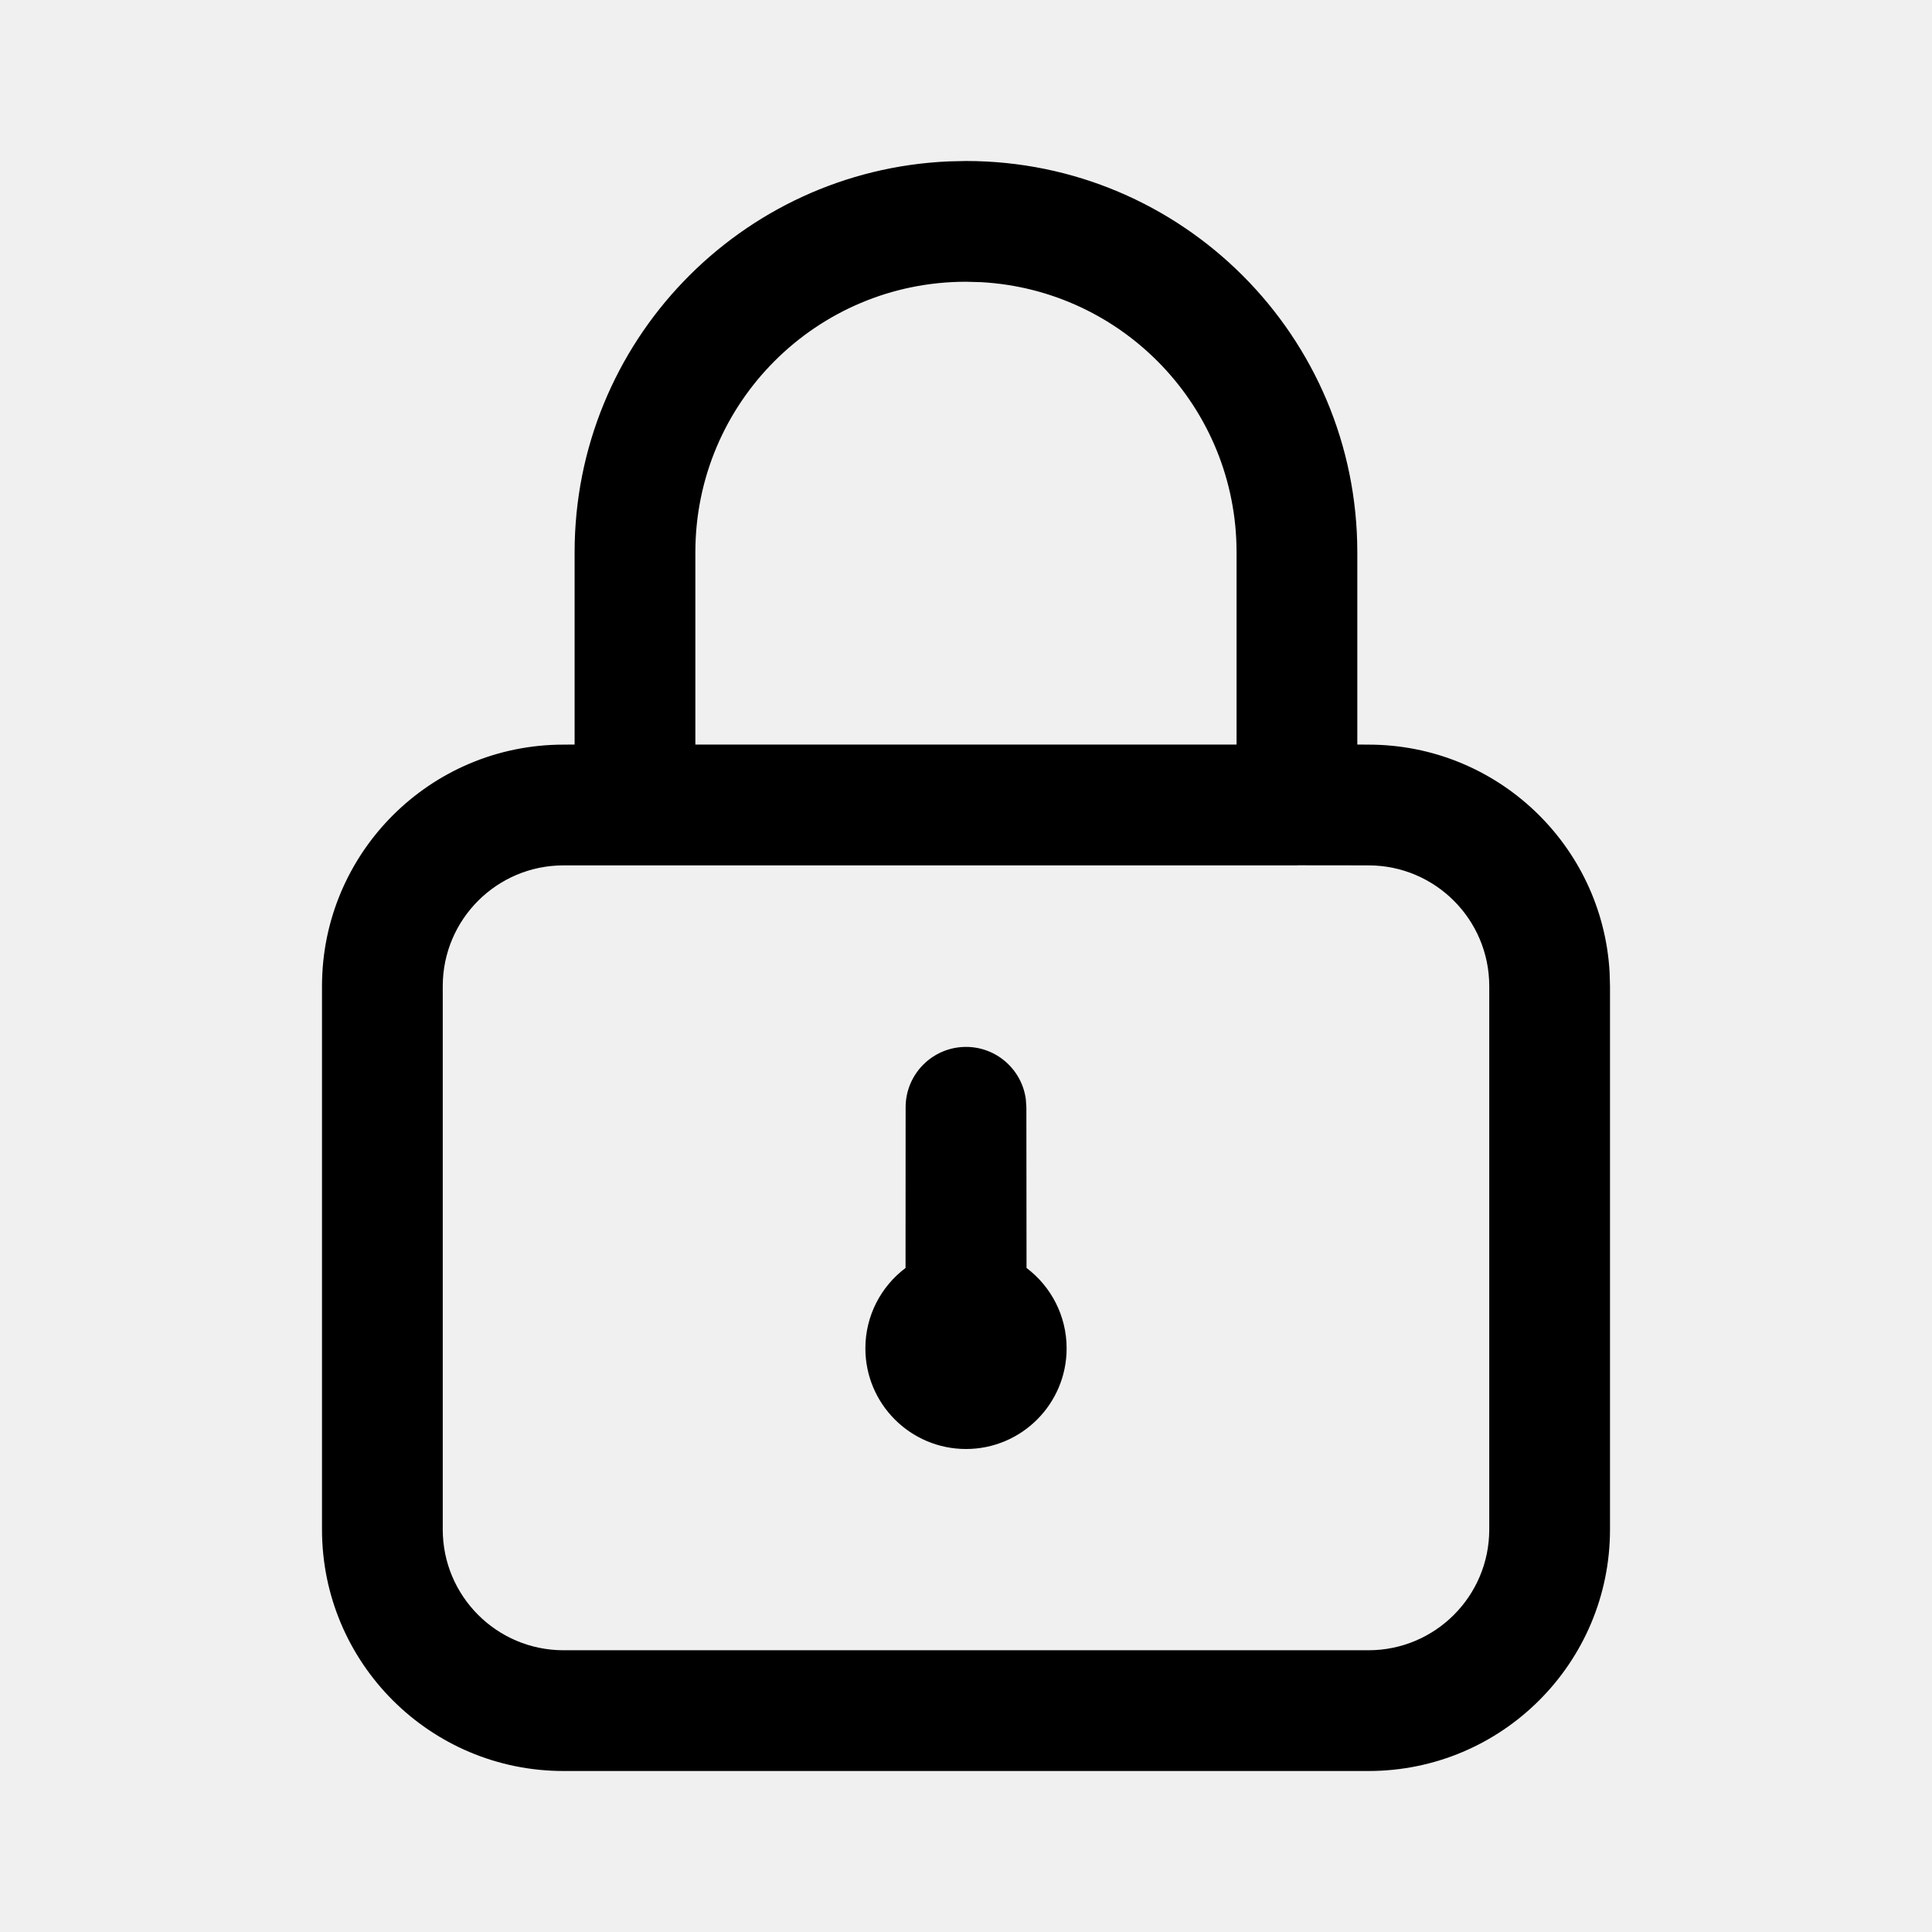
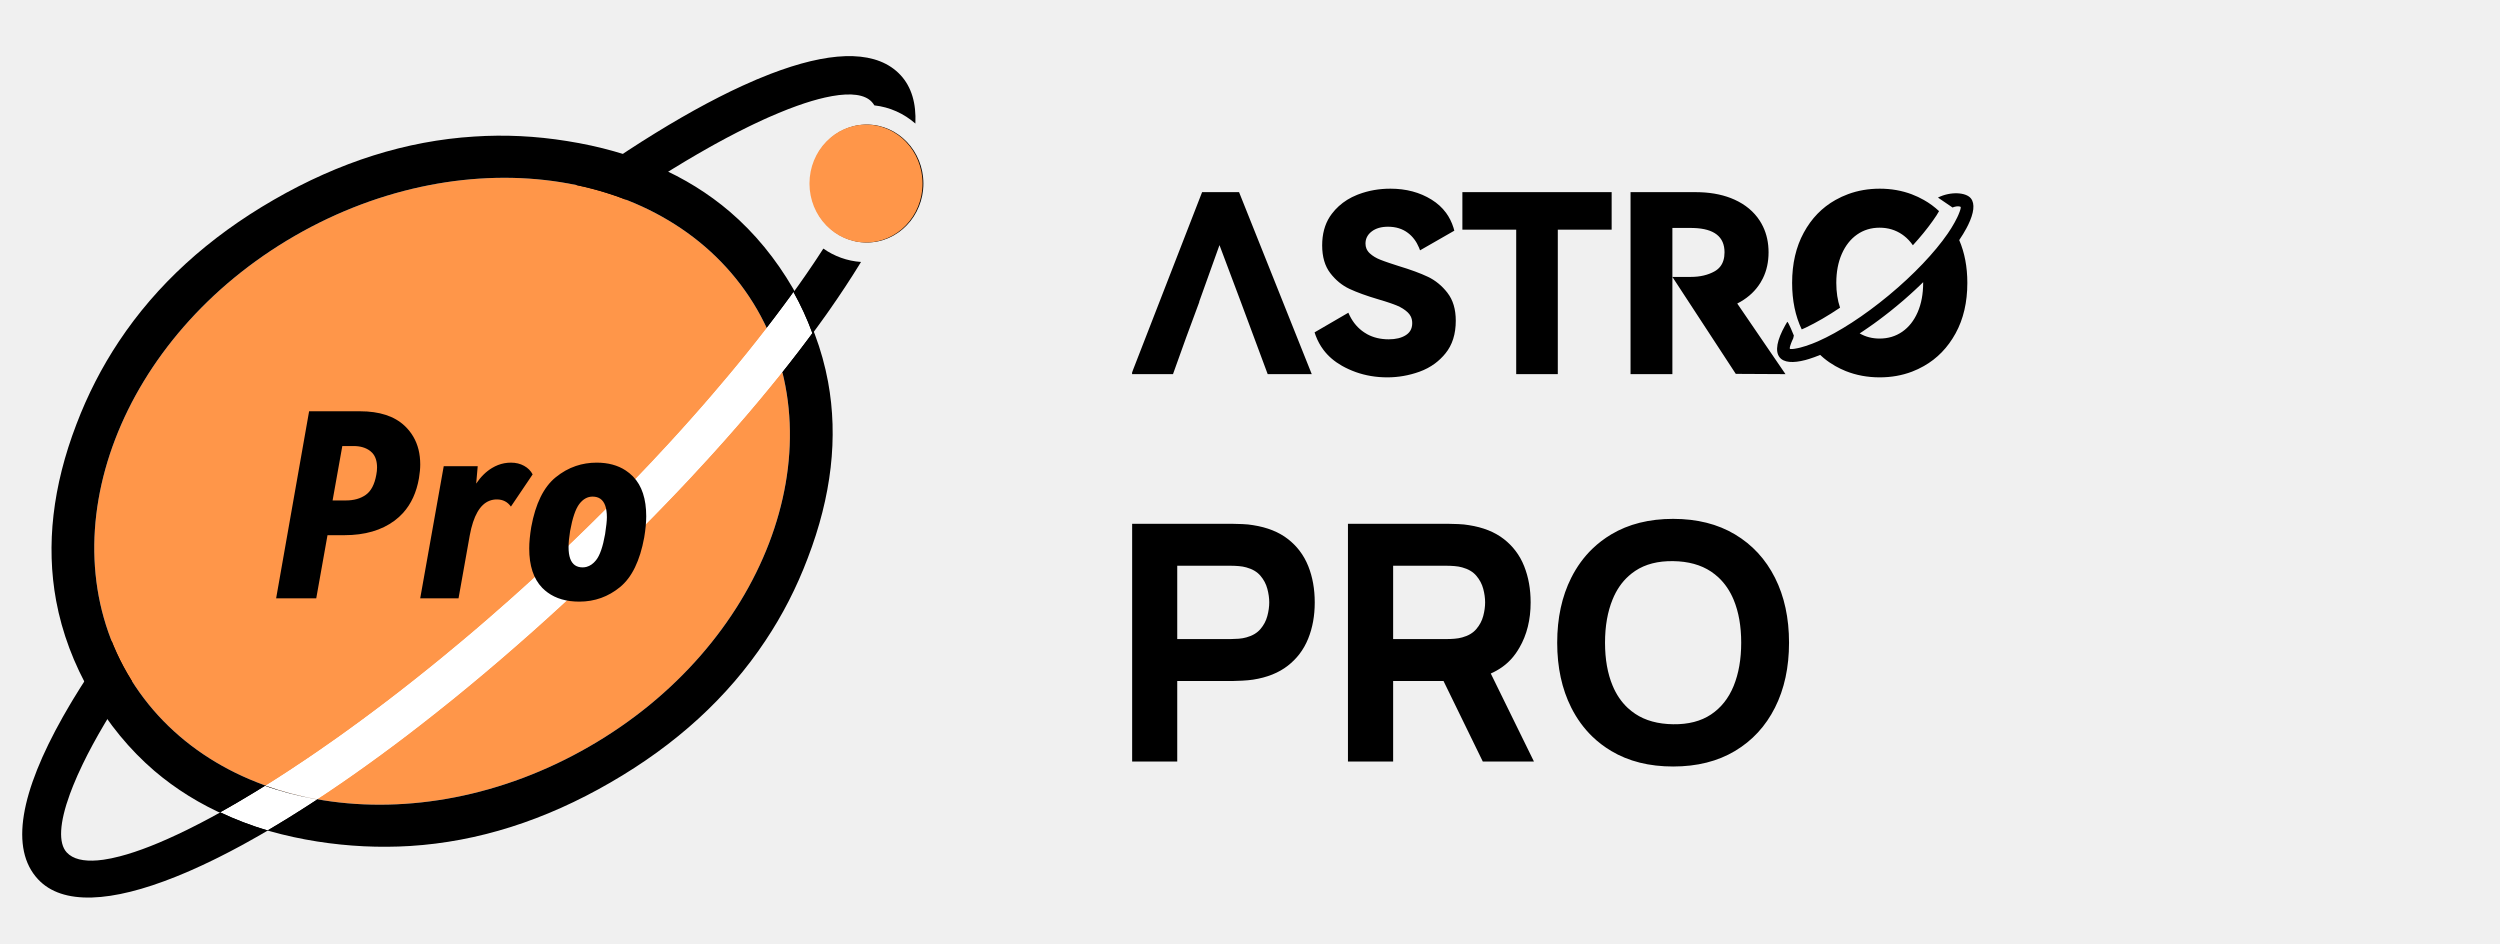
- <svg xmlns="http://www.w3.org/2000/svg" width="24px" height="24px" viewBox="0 0 24 24" version="1.1">
-   <g id="ic_locked_lined" stroke="none" stroke-width="1" fill="none" fill-rule="evenodd">
-     <g id="编组">
-       <rect id="矩形" fill="currentColor" opacity="0" x="0" y="0" width="24" height="24" />
-       <path d="M12,2 C14.685,2 16.861,4.176 16.861,6.861 L16.861,6.861 L16.861,9.249 L17,9.25 C18.597,9.25 19.904,10.499 19.995,12.074 L20,12.25 L20,19 C20,20.657 18.657,22 17,22 L17,22 L7,22 C5.343,22 4,20.657 4,19 L4,19 L4,12.25 C4,10.594 5.344,9.25 7,9.25 L7,9.25 L7.138,9.249 L7.138,6.861 C7.138,4.249 9.199,2.118 11.784,2.005 Z M7.873,10.75 L7,10.75 C6.172,10.75 5.5,11.422 5.5,12.25 L5.5,12.25 L5.5,19 C5.5,19.828 6.172,20.5 7,20.5 L7,20.5 L17,20.5 C17.828,20.5 18.5,19.828 18.5,19 L18.5,19 L18.5,12.25 C18.5,11.422 17.828,10.75 17,10.75 L17,10.75 L16.126,10.749 L16.111,10.75 L7.888,10.75 C7.883,10.75 7.878,10.75 7.873,10.75 Z M12,13.005 C12.38,13.005 12.693,13.287 12.743,13.653 L12.75,13.755 L12.752,15.751 C13.054,15.979 13.25,16.342 13.25,16.75 C13.25,17.44 12.69,18 12,18 C11.31,18 10.75,17.44 10.75,16.75 C10.75,16.342 10.946,15.979 11.249,15.751 L11.25,13.755 C11.25,13.341 11.586,13.005 12,13.005 Z M12,3.5 C10.143,3.5 8.638,5.005 8.638,6.861 L8.638,6.861 L8.638,9.249 L15.361,9.249 L15.361,6.861 C15.361,5.067 13.955,3.601 12.185,3.505 L12.185,3.505 Z" id="形状结合" fill="currentColor" />
+ <svg xmlns="http://www.w3.org/2000/svg" width="106" height="40" viewBox="0 0 106 40" fill="none">
+   <defs />
+   <rect id="矩形 copy 8" width="40" height="40" fill="#D8D8D8" fill-opacity="0" />
+   <rect id="矩形 copy 8" x="0.417" y="0.417" width="39.167" height="39.167" stroke="#979797" stroke-opacity="0" stroke-width="0.833" />
+   <path id="Combined Shape" d="M24.541 9.858L23.554 8.515L24.185 8.057C24.29 7.982 24.394 7.907 24.497 7.833L25.115 7.399C25.217 7.328 25.319 7.258 25.42 7.188L26.024 6.778L26.619 6.385C26.815 6.256 27.01 6.131 27.203 6.008L27.778 5.649L28.341 5.307C28.527 5.196 28.712 5.088 28.894 4.983L29.436 4.676C29.794 4.478 30.143 4.292 30.485 4.118L30.991 3.866L31.485 3.634C31.892 3.447 32.285 3.281 32.664 3.135L33.112 2.97C35.464 2.141 37.226 2.159 38.181 3.182C38.649 3.684 38.851 4.381 38.812 5.239C38.331 4.817 37.731 4.541 37.073 4.468C37.041 4.414 37.004 4.364 36.962 4.319C36.671 4.007 36.092 3.93 35.277 4.075L34.98 4.135C34.622 4.216 34.224 4.334 33.792 4.489L33.413 4.63L33.018 4.79L32.606 4.966C32.536 4.997 32.465 5.029 32.394 5.061L31.959 5.264C31.885 5.299 31.811 5.335 31.736 5.372L31.278 5.601C31.124 5.68 30.966 5.762 30.807 5.846L30.322 6.109C30.24 6.154 30.158 6.2 30.075 6.247L29.57 6.535L29.054 6.839L28.525 7.16L27.986 7.498L27.435 7.851L26.875 8.221L26.305 8.607L25.725 9.008L25.137 9.425L24.541 9.858ZM36.755 10.282C38.077 10.282 39.152 9.161 39.152 7.782C39.152 6.402 38.077 5.282 36.755 5.282C35.432 5.282 34.358 6.402 34.358 7.782C34.358 9.161 35.432 10.282 36.755 10.282ZM34.91 10.54L34.635 10.962C34.587 11.034 34.539 11.106 34.49 11.179L34.19 11.62L33.876 12.069L33.548 12.526L33.206 12.992L32.852 13.465L32.484 13.945L32.103 14.432L31.71 14.925L31.304 15.424L30.886 15.929L30.237 16.695L29.789 17.212L29.33 17.733L28.86 18.257L28.379 18.785L27.638 19.582L26.873 20.385L26.35 20.922L25.818 21.46L25.002 22.27L24.446 22.81L23.881 23.35L23.307 23.889L22.729 24.424L22.151 24.95L21.573 25.466L20.709 26.224L20.135 26.718L19.563 27.202L18.709 27.909L18.143 28.367L17.581 28.816L17.023 29.253L16.469 29.68L15.92 30.096L15.376 30.501L14.838 30.894L14.305 31.276L13.518 31.826L13.002 32.178L12.242 32.683L11.746 33.004L11.258 33.312L10.778 33.607L10.077 34.026L9.621 34.287C9.546 34.33 9.472 34.372 9.397 34.413L8.958 34.655L8.529 34.882L8.111 35.095C8.043 35.13 7.975 35.163 7.907 35.197L7.507 35.388L7.12 35.565L6.745 35.728C6.623 35.779 6.502 35.828 6.384 35.875L6.036 36.007C5.809 36.09 5.591 36.162 5.384 36.224L5.079 36.309C4.832 36.374 4.601 36.421 4.386 36.452L4.137 36.48C3.536 36.53 3.091 36.423 2.832 36.146C2.468 35.755 2.517 34.89 2.965 33.665L3.097 33.322C3.215 33.029 3.353 32.718 3.512 32.39L3.712 31.988L3.932 31.572C4.009 31.43 4.088 31.287 4.171 31.14L4.43 30.694L4.707 30.234L5.004 29.761L5.32 29.275L5.655 28.776L6.009 28.266C6.13 28.094 6.254 27.92 6.382 27.744L6.773 27.212L5.437 26.216L5.229 26.497L4.826 27.051L4.442 27.595L4.076 28.129L3.729 28.652L3.401 29.164L3.092 29.665C3.042 29.748 2.993 29.83 2.945 29.912L2.665 30.396C0.87 33.583 0.406 35.987 1.613 37.282C2.647 38.391 4.723 38.27 7.457 37.172L7.894 36.991C7.968 36.959 8.042 36.927 8.117 36.894L8.57 36.689L9.033 36.468C9.111 36.43 9.189 36.391 9.268 36.352L9.746 36.108L10.233 35.849C10.315 35.804 10.397 35.759 10.479 35.713L10.98 35.432C11.148 35.336 11.317 35.237 11.488 35.136L12.005 34.826C12.092 34.773 12.179 34.719 12.266 34.665L12.795 34.334L13.33 33.989L13.873 33.63L14.422 33.258L14.977 32.873L15.539 32.474L16.105 32.064L16.678 31.641L17.255 31.205L17.837 30.758L18.422 30.299L19.309 29.588L19.904 29.101L20.502 28.602L21.103 28.093C21.204 28.007 21.304 27.921 21.405 27.834L22.009 27.309L22.616 26.773L23.224 26.228L23.833 25.673L24.444 25.108L25.05 24.539L25.646 23.969L26.232 23.401L27.093 22.55L27.654 21.984L28.204 21.42L28.743 20.858L29.271 20.298L30.042 19.464C30.126 19.371 30.209 19.279 30.293 19.187L30.786 18.636L31.266 18.089L31.735 17.545L32.19 17.006L32.633 16.472L33.063 15.942L33.479 15.418L33.882 14.898L34.27 14.385L34.645 13.878L35.005 13.378C35.064 13.295 35.122 13.212 35.18 13.13L35.518 12.639C35.629 12.477 35.736 12.316 35.841 12.156L36.149 11.681L36.442 11.213C36.464 11.178 36.485 11.143 36.507 11.107C35.918 11.067 35.372 10.864 34.91 10.54Z" clip-rule="evenodd" fill="#000000" fill-opacity="1" fill-rule="evenodd" />
+   <path id="Oval Copy" d="M24.99 31.65C32.37 27.4 35.55 19.1 32.1 13.12C28.64 7.14 19.87 5.75 12.5 10C5.12 14.26 1.94 22.56 5.39 28.54C8.85 34.52 17.62 35.91 24.99 31.65Z" fill="#FF9649" fill-opacity="1" fill-rule="evenodd" />
+   <path id="Oval Copy" d="M35.11 16.19Q34.73 14.14 33.63 12.24Q32.52 10.33 30.95 8.98Q28.21 6.64 24.04 5.98Q22.06 5.66 20.1 5.79Q15.79 6.06 11.61 8.47Q7.43 10.88 5.04 14.48Q3.95 16.12 3.24 17.99Q1.73 21.93 2.38 25.47Q2.76 27.51 3.86 29.42Q4.97 31.33 6.54 32.68Q9.28 35.02 13.45 35.68Q15.43 35.99 17.39 35.87Q21.7 35.6 25.88 33.18Q30.06 30.77 32.45 27.17Q33.54 25.54 34.25 23.66Q35.76 19.72 35.11 16.19ZM24.99 31.65C32.37 27.4 35.55 19.1 32.1 13.12C28.64 7.14 19.87 5.75 12.5 10C5.12 14.26 1.94 22.56 5.39 28.54C8.85 34.52 17.62 35.91 24.99 31.65Z" fill="#000000" fill-opacity="1" fill-rule="evenodd" />
+   <mask id="mask_9_1107" fill="white">
+     <path id="形状结合" d="M11.343 35.212C10.647 35.004 9.974 34.747 9.329 34.442L9.382 34.413C9.457 34.371 9.531 34.33 9.606 34.287L10.062 34.025L10.763 33.607L11.236 33.316C11.946 33.569 12.689 33.762 13.456 33.895L13.315 33.988L12.78 34.333L12.251 34.665C12.164 34.719 12.077 34.772 11.99 34.825L11.473 35.136C11.43 35.161 11.387 35.187 11.343 35.212ZM34.446 14.127C34.227 13.529 33.96 12.944 33.641 12.374L33.533 12.526L33.191 12.991L32.836 13.464L32.468 13.945L32.088 14.431L31.695 14.925L31.289 15.424L30.871 15.928L30.221 16.695L29.774 17.212L29.315 17.732L28.845 18.257L28.364 18.785L27.623 19.582L26.858 20.384L26.335 20.922L25.803 21.46L24.986 22.269L24.43 22.809L23.866 23.349L23.292 23.889L22.714 24.423L22.136 24.949L21.558 25.466L20.694 26.224L20.12 26.718L19.547 27.201L18.694 27.908L18.128 28.367L17.566 28.815L17.008 29.253L16.454 29.68L15.905 30.096L15.361 30.5L14.822 30.894L14.29 31.276L13.503 31.826L12.987 32.178L12.227 32.683L11.731 33.004L11.247 33.309C11.955 33.562 12.695 33.758 13.459 33.893L13.857 33.63L14.407 33.257L14.962 32.872L15.523 32.474L16.09 32.063L16.663 31.64L17.24 31.205L17.821 30.757L18.407 30.298L19.294 29.588L19.889 29.1L20.487 28.602L21.088 28.092C21.189 28.006 21.289 27.92 21.39 27.833L21.994 27.308L22.601 26.773L23.209 26.227L23.818 25.672L24.428 25.108L25.034 24.538L25.631 23.969L26.217 23.4L27.078 22.549L27.639 21.984L28.189 21.419L28.728 20.857L29.256 20.298L30.026 19.463C30.111 19.371 30.194 19.279 30.277 19.186L30.77 18.636L31.251 18.088L31.72 17.545L32.175 17.006L32.618 16.471L33.048 15.942L33.464 15.417L33.867 14.898L34.255 14.385L34.446 14.127Z" clip-rule="evenodd" fill="" fill-opacity="1" fill-rule="evenodd" />
+   </mask>
+   <path id="形状结合" d="M11.343 35.212C10.647 35.004 9.974 34.747 9.329 34.442L9.382 34.413C9.457 34.371 9.531 34.33 9.606 34.287L10.062 34.025L10.763 33.607L11.236 33.316C11.946 33.569 12.689 33.762 13.456 33.895L13.315 33.988L12.78 34.333L12.251 34.665C12.164 34.719 12.077 34.772 11.99 34.825L11.473 35.136C11.43 35.161 11.387 35.187 11.343 35.212ZM34.446 14.127C34.227 13.529 33.96 12.944 33.641 12.374L33.533 12.526L33.191 12.991L32.836 13.464L32.468 13.945L32.088 14.431L31.695 14.925L31.289 15.424L30.871 15.928L30.221 16.695L29.774 17.212L29.315 17.732L28.845 18.257L28.364 18.785L27.623 19.582L26.858 20.384L26.335 20.922L25.803 21.46L24.986 22.269L24.43 22.809L23.866 23.349L23.292 23.889L22.714 24.423L22.136 24.949L21.558 25.466L20.694 26.224L20.12 26.718L19.547 27.201L18.694 27.908L18.128 28.367L17.566 28.815L17.008 29.253L16.454 29.68L15.905 30.096L15.361 30.5L14.822 30.894L14.29 31.276L13.503 31.826L12.987 32.178L12.227 32.683L11.731 33.004L11.247 33.309C11.955 33.562 12.695 33.758 13.459 33.893L13.857 33.63L14.407 33.257L14.962 32.872L15.523 32.474L16.09 32.063L16.663 31.64L17.24 31.205L17.821 30.757L18.407 30.298L19.294 29.588L19.889 29.1L20.487 28.602L21.088 28.092C21.189 28.006 21.289 27.92 21.39 27.833L21.994 27.308L22.601 26.773L23.209 26.227L23.818 25.672L24.428 25.108L25.034 24.538L25.631 23.969L26.217 23.4L27.078 22.549L27.639 21.984L28.189 21.419L28.728 20.857L29.256 20.298L30.026 19.463C30.111 19.371 30.194 19.279 30.277 19.186L30.77 18.636L31.251 18.088L31.72 17.545L32.175 17.006L32.618 16.471L33.048 15.942L33.464 15.417L33.867 14.898L34.255 14.385L34.446 14.127Z" clip-rule="evenodd" fill="#FFFFFF" fill-opacity="1" fill-rule="evenodd" mask="url(#mask_9_1107)" />
+   <path id="形状结合" d="" clip-rule="evenodd" fill="#000000" fill-opacity="0" fill-rule="evenodd" />
+   <ellipse id="Oval Copy 20" cx="36.719" cy="7.782" rx="2.397" ry="2.5" fill="#FF9649" fill-opacity="1" />
+   <ellipse id="Oval Copy 20" cx="36.719" cy="7.782" rx="1.98" ry="2.083" stroke="#FFFFFF" stroke-opacity="0" stroke-width="0.833" />
+   <path id="Pro" d="M13.886 22.692L13.409 25.368L11.708 25.368L13.106 17.438L15.262 17.438C16.091 17.438 16.724 17.645 17.161 18.059C17.162 18.06 17.162 18.06 17.163 18.061C17.307 18.198 17.427 18.348 17.523 18.513C17.72 18.848 17.818 19.241 17.818 19.692C17.818 19.865 17.8 20.06 17.764 20.276C17.66 20.876 17.435 21.366 17.09 21.748L17.09 21.748L17.09 21.748C16.981 21.868 16.861 21.977 16.73 22.075C16.177 22.486 15.467 22.692 14.601 22.692L13.886 22.692ZM14.665 21.219L14.102 21.219L14.514 18.912L14.99 18.912C15.275 18.912 15.508 18.98 15.69 19.117L15.69 19.117L15.69 19.117L15.69 19.117C15.697 19.123 15.704 19.128 15.711 19.134C15.741 19.158 15.768 19.184 15.793 19.212L15.794 19.213C15.923 19.359 15.987 19.562 15.987 19.822C15.987 19.923 15.976 20.027 15.954 20.136C15.882 20.54 15.734 20.822 15.51 20.981C15.287 21.14 15.005 21.219 14.665 21.219ZM24.562 25.509C24.889 25.509 25.197 25.457 25.486 25.353C25.773 25.25 26.04 25.096 26.29 24.892C26.792 24.48 27.133 23.779 27.314 22.79C27.372 22.443 27.4 22.143 27.4 21.891C27.4 21.154 27.216 20.595 26.848 20.212C26.841 20.205 26.834 20.197 26.826 20.19C26.736 20.099 26.638 20.02 26.533 19.95L26.533 19.95C26.196 19.727 25.784 19.616 25.299 19.616C24.989 19.616 24.696 19.663 24.418 19.757C24.113 19.86 23.827 20.021 23.56 20.238C23.051 20.654 22.706 21.356 22.525 22.346C22.468 22.692 22.439 22.996 22.439 23.256C22.439 23.985 22.621 24.539 22.985 24.918C22.992 24.925 23 24.933 23.007 24.94C23.073 25.006 23.143 25.066 23.217 25.12C23.57 25.38 24.019 25.509 24.562 25.509ZM19.919 22.692L19.442 25.368L17.817 25.368L18.814 19.767L20.255 19.767C20.219 20.157 20.197 20.403 20.19 20.504C20.385 20.215 20.609 19.995 20.862 19.843C21.028 19.743 21.201 19.676 21.38 19.642L21.38 19.642C21.473 19.625 21.567 19.616 21.663 19.616C21.873 19.616 22.059 19.661 22.221 19.751C22.384 19.841 22.505 19.962 22.584 20.114L21.663 21.479C21.519 21.277 21.32 21.176 21.067 21.176C20.956 21.176 20.853 21.194 20.756 21.232C20.35 21.388 20.071 21.875 19.919 22.692ZM24.377 23.966C24.465 24.026 24.573 24.057 24.703 24.057C24.761 24.057 24.817 24.05 24.871 24.035C25.019 23.995 25.153 23.902 25.272 23.753C25.434 23.551 25.562 23.183 25.656 22.648C25.707 22.316 25.732 22.078 25.732 21.933C25.732 21.538 25.639 21.276 25.454 21.148C25.366 21.087 25.256 21.056 25.125 21.056C24.909 21.056 24.721 21.161 24.562 21.37C24.403 21.58 24.273 21.962 24.172 22.518C24.129 22.779 24.107 23.006 24.107 23.201C24.107 23.585 24.197 23.84 24.377 23.966Z" clip-rule="evenodd" fill="#000000" fill-opacity="1" fill-rule="evenodd" />
+   <mask id="mask9_1117" mask-type="alpha" maskUnits="userSpaceOnUse" x="48" y="0" width="58" height="40">
+     <rect id="矩形" x="48" width="58" height="40" fill="#000000" fill-opacity="1" />
+     <rect id="矩形" x="48.5" y="0.5" width="57" height="39" stroke="#979797" stroke-opacity="0" stroke-width="1" />
+   </mask>
+   <g mask="url(#mask9_1117)">
+     <g opacity="0">
+       <rect id="矩形" x="48" y="8" width="36" height="8" fill="#000000" fill-opacity="1" />
+       <rect id="矩形" x="48.25" y="8.25" width="35.5" height="7.5" stroke="#000000" stroke-opacity="1" stroke-width="0.5" />
    </g>
+     <path id="形状结合" d="M58.955 8C59.619 8 60.2 8.155 60.698 8.464C60.945 8.617 61.149 8.803 61.309 9.02L61.31 9.02L61.31 9.02C61.447 9.207 61.553 9.418 61.627 9.652L61.663 9.781L60.21 10.614L60.166 10.499C60.056 10.237 59.9 10.03 59.697 9.876C59.465 9.7 59.183 9.613 58.851 9.613C58.568 9.613 58.337 9.679 58.161 9.813C58.062 9.888 57.991 9.975 57.948 10.074L57.948 10.074L57.948 10.074L57.947 10.074C57.914 10.152 57.897 10.237 57.897 10.329C57.897 10.405 57.91 10.475 57.936 10.539L57.936 10.539L57.936 10.539L57.936 10.539L57.936 10.539C57.966 10.613 58.013 10.68 58.078 10.741C58.199 10.853 58.35 10.944 58.529 11.014L58.702 11.079L58.912 11.152L59.297 11.278C59.809 11.433 60.224 11.585 60.542 11.736C60.861 11.888 61.138 12.114 61.373 12.416L61.373 12.418L61.373 12.418C61.608 12.72 61.725 13.113 61.725 13.597C61.725 14.166 61.578 14.63 61.284 14.988C61.152 15.15 61.004 15.291 60.842 15.412L60.842 15.412C60.643 15.559 60.422 15.676 60.179 15.763C59.737 15.921 59.283 16 58.82 16C58.344 16 57.896 15.924 57.474 15.773L57.474 15.773L57.474 15.773L57.474 15.773L57.474 15.773L57.473 15.772L57.473 15.772C57.276 15.701 57.085 15.614 56.9 15.51C56.58 15.329 56.318 15.105 56.115 14.835L56.115 14.835L56.115 14.835L56.115 14.835L56.115 14.835L56.115 14.835L56.115 14.835L56.115 14.835C55.979 14.654 55.869 14.453 55.786 14.232L55.738 14.092L57.17 13.259L57.231 13.39C57.379 13.686 57.582 13.92 57.84 14.092C57.881 14.12 57.924 14.146 57.968 14.17L57.969 14.171L57.969 14.171L57.969 14.171C58.234 14.315 58.538 14.387 58.882 14.387C59.18 14.387 59.42 14.329 59.603 14.213C59.688 14.16 59.753 14.095 59.799 14.018L59.799 14.018L59.799 14.018C59.852 13.929 59.878 13.823 59.878 13.702C59.878 13.594 59.857 13.497 59.813 13.411L59.813 13.411C59.783 13.352 59.742 13.298 59.692 13.249C59.567 13.13 59.411 13.031 59.225 12.954L59.094 12.903L58.943 12.849L58.708 12.772L58.436 12.69C57.938 12.543 57.532 12.395 57.217 12.248C56.902 12.1 56.631 11.877 56.402 11.578C56.174 11.28 56.06 10.888 56.06 10.403C56.06 9.928 56.168 9.523 56.384 9.187L56.384 9.187L56.384 9.187C56.411 9.145 56.44 9.104 56.47 9.065C56.56 8.946 56.659 8.838 56.767 8.74L56.767 8.74L56.767 8.74L56.767 8.74L56.767 8.74C56.987 8.54 57.244 8.381 57.539 8.263C57.561 8.254 57.584 8.245 57.607 8.237L57.608 8.237L57.609 8.236L57.609 8.236L57.612 8.235L57.613 8.235L57.614 8.234L57.614 8.234L57.614 8.234C58.032 8.078 58.479 8 58.955 8ZM81.067 8.241C80.642 8.08 80.186 8 79.701 8C79.225 8 78.778 8.077 78.36 8.231C78.175 8.299 77.996 8.382 77.822 8.48C77.255 8.799 76.807 9.261 76.479 9.866C76.15 10.47 75.986 11.18 75.986 11.995C75.986 12.742 76.122 13.399 76.393 13.967L76.503 13.918L76.567 13.889C77.011 13.678 77.504 13.392 78.018 13.046C77.912 12.734 77.859 12.383 77.859 11.994C77.859 11.531 77.936 11.121 78.092 10.766C78.248 10.412 78.464 10.137 78.741 9.944C79.017 9.751 79.336 9.654 79.695 9.654C80.055 9.654 80.375 9.751 80.655 9.944C80.68 9.961 80.704 9.979 80.727 9.997L80.728 9.997C80.871 10.108 80.997 10.242 81.106 10.399C81.428 10.047 81.708 9.704 81.935 9.384L81.957 9.353L82.107 9.134L82.216 8.952C82.022 8.77 81.808 8.612 81.573 8.48C81.41 8.387 81.242 8.308 81.068 8.242L81.067 8.242L81.067 8.241L81.067 8.241ZM52.536 8.147L55.618 15.863L53.75 15.863L52.609 12.795L51.706 10.392L50.845 12.795L50.853 12.795L50.295 14.303L49.735 15.863L47.971 15.863L50.969 8.147L52.536 8.147ZM68.334 9.739L68.334 8.147L62.005 8.147L62.005 9.739L64.287 9.739L64.287 15.863L66.051 15.863L66.051 9.739L68.334 9.739ZM70.909 15.863L69.135 15.863L69.135 8.147L71.895 8.147L72.102 8.151C72.646 8.172 73.125 8.276 73.54 8.463C74.007 8.674 74.365 8.973 74.614 9.359C74.666 9.44 74.712 9.522 74.753 9.608L74.753 9.608C74.909 9.934 74.987 10.297 74.987 10.698C74.987 11.106 74.907 11.474 74.745 11.803C74.714 11.865 74.681 11.925 74.645 11.984C74.442 12.315 74.16 12.585 73.799 12.794L73.659 12.869L75.704 15.863L73.597 15.852L70.909 11.741L71.688 11.741C72.082 11.741 72.419 11.662 72.7 11.504C72.795 11.45 72.874 11.383 72.937 11.304L72.937 11.304L72.937 11.304C73.059 11.15 73.12 10.948 73.12 10.698C73.12 10.039 72.683 9.696 71.81 9.667L71.688 9.665L70.909 9.665L70.909 15.863ZM83.567 8.413C83.362 8.152 82.707 8.107 82.169 8.377L82.79 8.8C82.79 8.8 82.844 8.77 82.953 8.752C83.062 8.735 83.128 8.768 83.132 8.773C83.138 8.781 83.138 8.807 83.128 8.849L83.113 8.906L83.089 8.977L83.036 9.111L82.988 9.216C82.926 9.345 82.843 9.499 82.735 9.673L82.666 9.778L82.616 9.854L82.582 9.906C82.031 10.706 81.144 11.643 80.092 12.516C79.039 13.39 77.962 14.085 77.084 14.471L76.996 14.508L76.829 14.576C76.641 14.648 76.477 14.7 76.341 14.735L76.231 14.761L76.092 14.787L76.019 14.796L75.961 14.799C75.92 14.8 75.895 14.796 75.889 14.787C75.881 14.778 75.884 14.743 75.899 14.685L75.919 14.621L75.947 14.542L75.985 14.45L76.033 14.345L76.059 14.227C76.059 14.227 75.809 13.598 75.777 13.65L75.688 13.803C75.35 14.407 75.249 14.888 75.454 15.148C75.634 15.376 76.024 15.404 76.552 15.264L76.706 15.219C76.853 15.174 77.01 15.116 77.175 15.048C77.226 15.096 77.279 15.142 77.332 15.187L77.333 15.188L77.334 15.188L77.334 15.188L77.334 15.188L77.335 15.189C77.485 15.313 77.646 15.423 77.817 15.52C77.96 15.601 78.107 15.672 78.258 15.733L78.258 15.733C78.704 15.911 79.184 16 79.701 16C80.186 16 80.642 15.92 81.067 15.759L81.067 15.759C81.241 15.693 81.41 15.613 81.573 15.52C82.137 15.201 82.585 14.739 82.917 14.134C83.249 13.53 83.415 12.817 83.415 11.995C83.415 11.317 83.3 10.712 83.071 10.18C83.188 10.007 83.29 9.84 83.374 9.683L83.449 9.537C83.692 9.037 83.747 8.64 83.567 8.413ZM81.542 11.964L81.388 12.114C81.323 12.177 81.256 12.239 81.188 12.302L80.982 12.49L80.77 12.678L80.662 12.771L80.44 12.958L80.216 13.141L80.105 13.23L79.881 13.404L79.659 13.572L79.439 13.733L79.219 13.887L79.003 14.035L78.895 14.107L78.85 14.136C79.1 14.282 79.382 14.355 79.695 14.355C80.055 14.355 80.375 14.259 80.655 14.066C80.935 13.872 81.153 13.596 81.309 13.238C81.465 12.88 81.542 12.465 81.542 11.994C81.542 11.985 81.542 11.975 81.542 11.964Z" clip-rule="evenodd" fill="#000000" fill-opacity="1" fill-rule="evenodd" />
+   </g>
+   <g mask="url(#mask9_1117)">
+     <path id="PRO" d="M70.94 32.5C71.954 32.5 72.828 32.281 73.563 31.842C74.298 31.403 74.863 30.79 75.26 30.001C75.657 29.212 75.855 28.295 75.855 27.25C75.855 26.205 75.657 25.288 75.26 24.499C74.863 23.71 74.298 23.097 73.563 22.658C72.828 22.219 71.954 22 70.94 22C69.926 22 69.052 22.219 68.317 22.658C68.023 22.834 67.756 23.037 67.516 23.269C67.157 23.616 66.858 24.026 66.62 24.499C66.224 25.288 66.025 26.205 66.025 27.25C66.025 28.295 66.224 29.212 66.62 30.001C66.858 30.474 67.157 30.884 67.516 31.231C67.756 31.463 68.023 31.666 68.317 31.842C69.052 32.281 69.926 32.5 70.94 32.5ZM49.915 32.29L49.915 28.874L52.281 28.874C52.375 28.874 52.506 28.869 52.675 28.86C52.844 28.851 52.995 28.837 53.126 28.818C53.727 28.725 54.221 28.526 54.608 28.223C54.791 28.08 54.951 27.919 55.089 27.742C55.243 27.542 55.369 27.321 55.467 27.078C55.653 26.619 55.745 26.107 55.745 25.542C55.745 24.977 55.654 24.465 55.471 24.006C55.375 23.766 55.252 23.547 55.101 23.351L55.101 23.35L55.101 23.35C54.962 23.169 54.8 23.006 54.615 22.861C54.228 22.558 53.732 22.359 53.126 22.266C52.995 22.243 52.846 22.227 52.679 22.221C52.512 22.213 52.38 22.21 52.281 22.21L48 22.21L48 32.29L49.915 32.29ZM59.069 32.29L59.069 28.874L61.205 28.874L62.871 32.29L65.04 32.29L63.209 28.557C63.546 28.408 63.83 28.209 64.06 27.961L64.06 27.961L64.061 27.961C64.096 27.923 64.13 27.883 64.163 27.843L64.265 27.709C64.321 27.629 64.373 27.548 64.421 27.464L64.422 27.464L64.422 27.464L64.422 27.464L64.422 27.464C64.74 26.916 64.899 26.275 64.899 25.542C64.899 24.977 64.807 24.465 64.624 24.006C64.529 23.766 64.406 23.547 64.254 23.35L64.254 23.35C64.116 23.169 63.954 23.006 63.769 22.861C63.381 22.558 62.885 22.359 62.279 22.266C62.148 22.243 61.999 22.227 61.832 22.221C61.666 22.213 61.533 22.21 61.434 22.21L57.153 22.21L57.153 32.29L59.069 32.29ZM69.335 30.267C69.762 30.552 70.297 30.699 70.94 30.708C71.583 30.717 72.118 30.58 72.546 30.295C72.973 30.01 73.293 29.607 73.507 29.084C73.72 28.561 73.827 27.95 73.827 27.25C73.827 26.55 73.72 25.943 73.507 25.43C73.35 25.054 73.136 24.739 72.865 24.485C72.766 24.393 72.659 24.309 72.546 24.233C72.118 23.948 71.583 23.801 70.94 23.792C70.297 23.783 69.762 23.92 69.335 24.205C69.237 24.27 69.144 24.342 69.057 24.42C68.766 24.681 68.538 25.013 68.374 25.416C68.16 25.939 68.053 26.55 68.053 27.25C68.053 27.95 68.16 28.557 68.374 29.07C68.53 29.446 68.744 29.761 69.015 30.015C69.114 30.107 69.221 30.191 69.335 30.267ZM49.915 27.096L52.197 27.096C52.295 27.096 52.403 27.091 52.52 27.082C52.638 27.073 52.746 27.054 52.844 27.026C53.102 26.956 53.302 26.838 53.443 26.672C53.584 26.507 53.681 26.323 53.735 26.119C53.789 25.916 53.816 25.724 53.816 25.542C53.816 25.36 53.789 25.168 53.735 24.965C53.681 24.762 53.584 24.577 53.443 24.412C53.302 24.246 53.102 24.128 52.844 24.058C52.746 24.03 52.638 24.011 52.52 24.002C52.403 23.993 52.295 23.988 52.197 23.988L49.915 23.988L49.915 27.096ZM59.069 27.096L61.35 27.096C61.449 27.096 61.557 27.091 61.674 27.082C61.791 27.073 61.899 27.054 61.998 27.026C62.256 26.956 62.456 26.838 62.596 26.672C62.737 26.507 62.835 26.323 62.889 26.119C62.943 25.916 62.969 25.724 62.969 25.542C62.969 25.36 62.943 25.168 62.889 24.965C62.835 24.762 62.737 24.577 62.596 24.412C62.456 24.246 62.256 24.128 61.998 24.058C61.899 24.03 61.791 24.011 61.674 24.002C61.557 23.993 61.449 23.988 61.35 23.988L59.069 23.988L59.069 27.096Z" clip-rule="evenodd" fill="#000000" fill-opacity="1" fill-rule="evenodd" />
  </g>
</svg>
